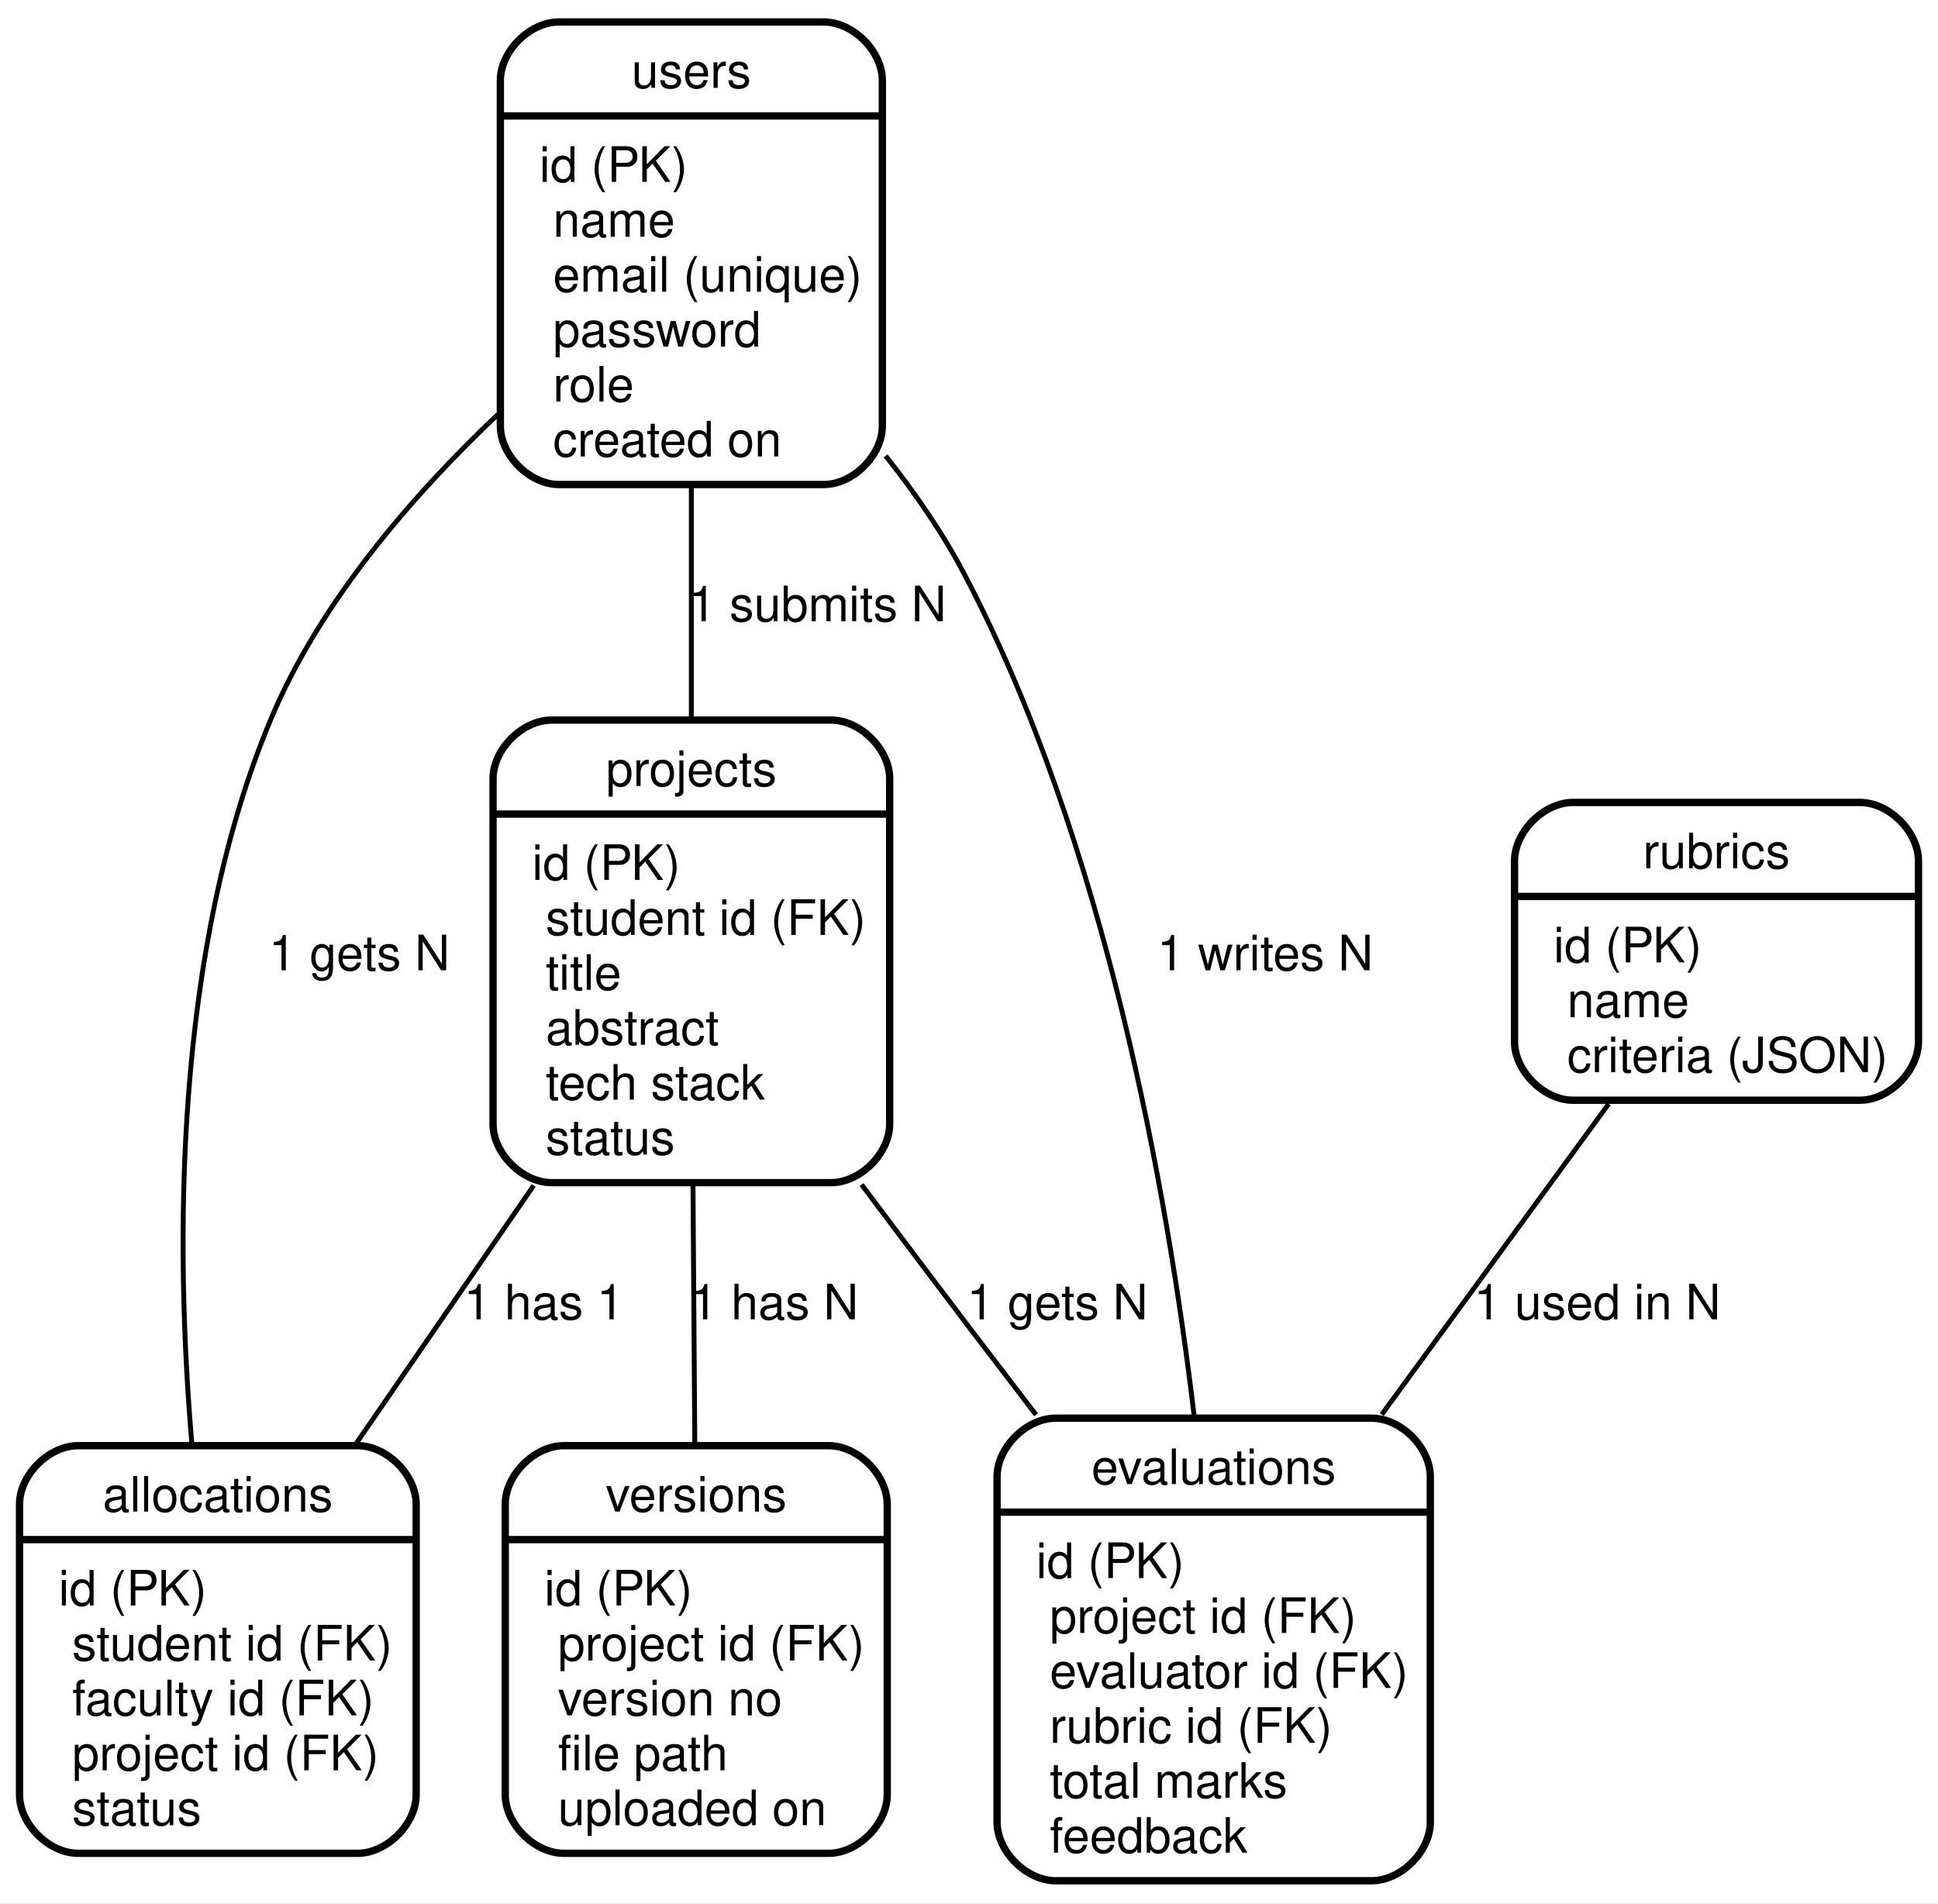
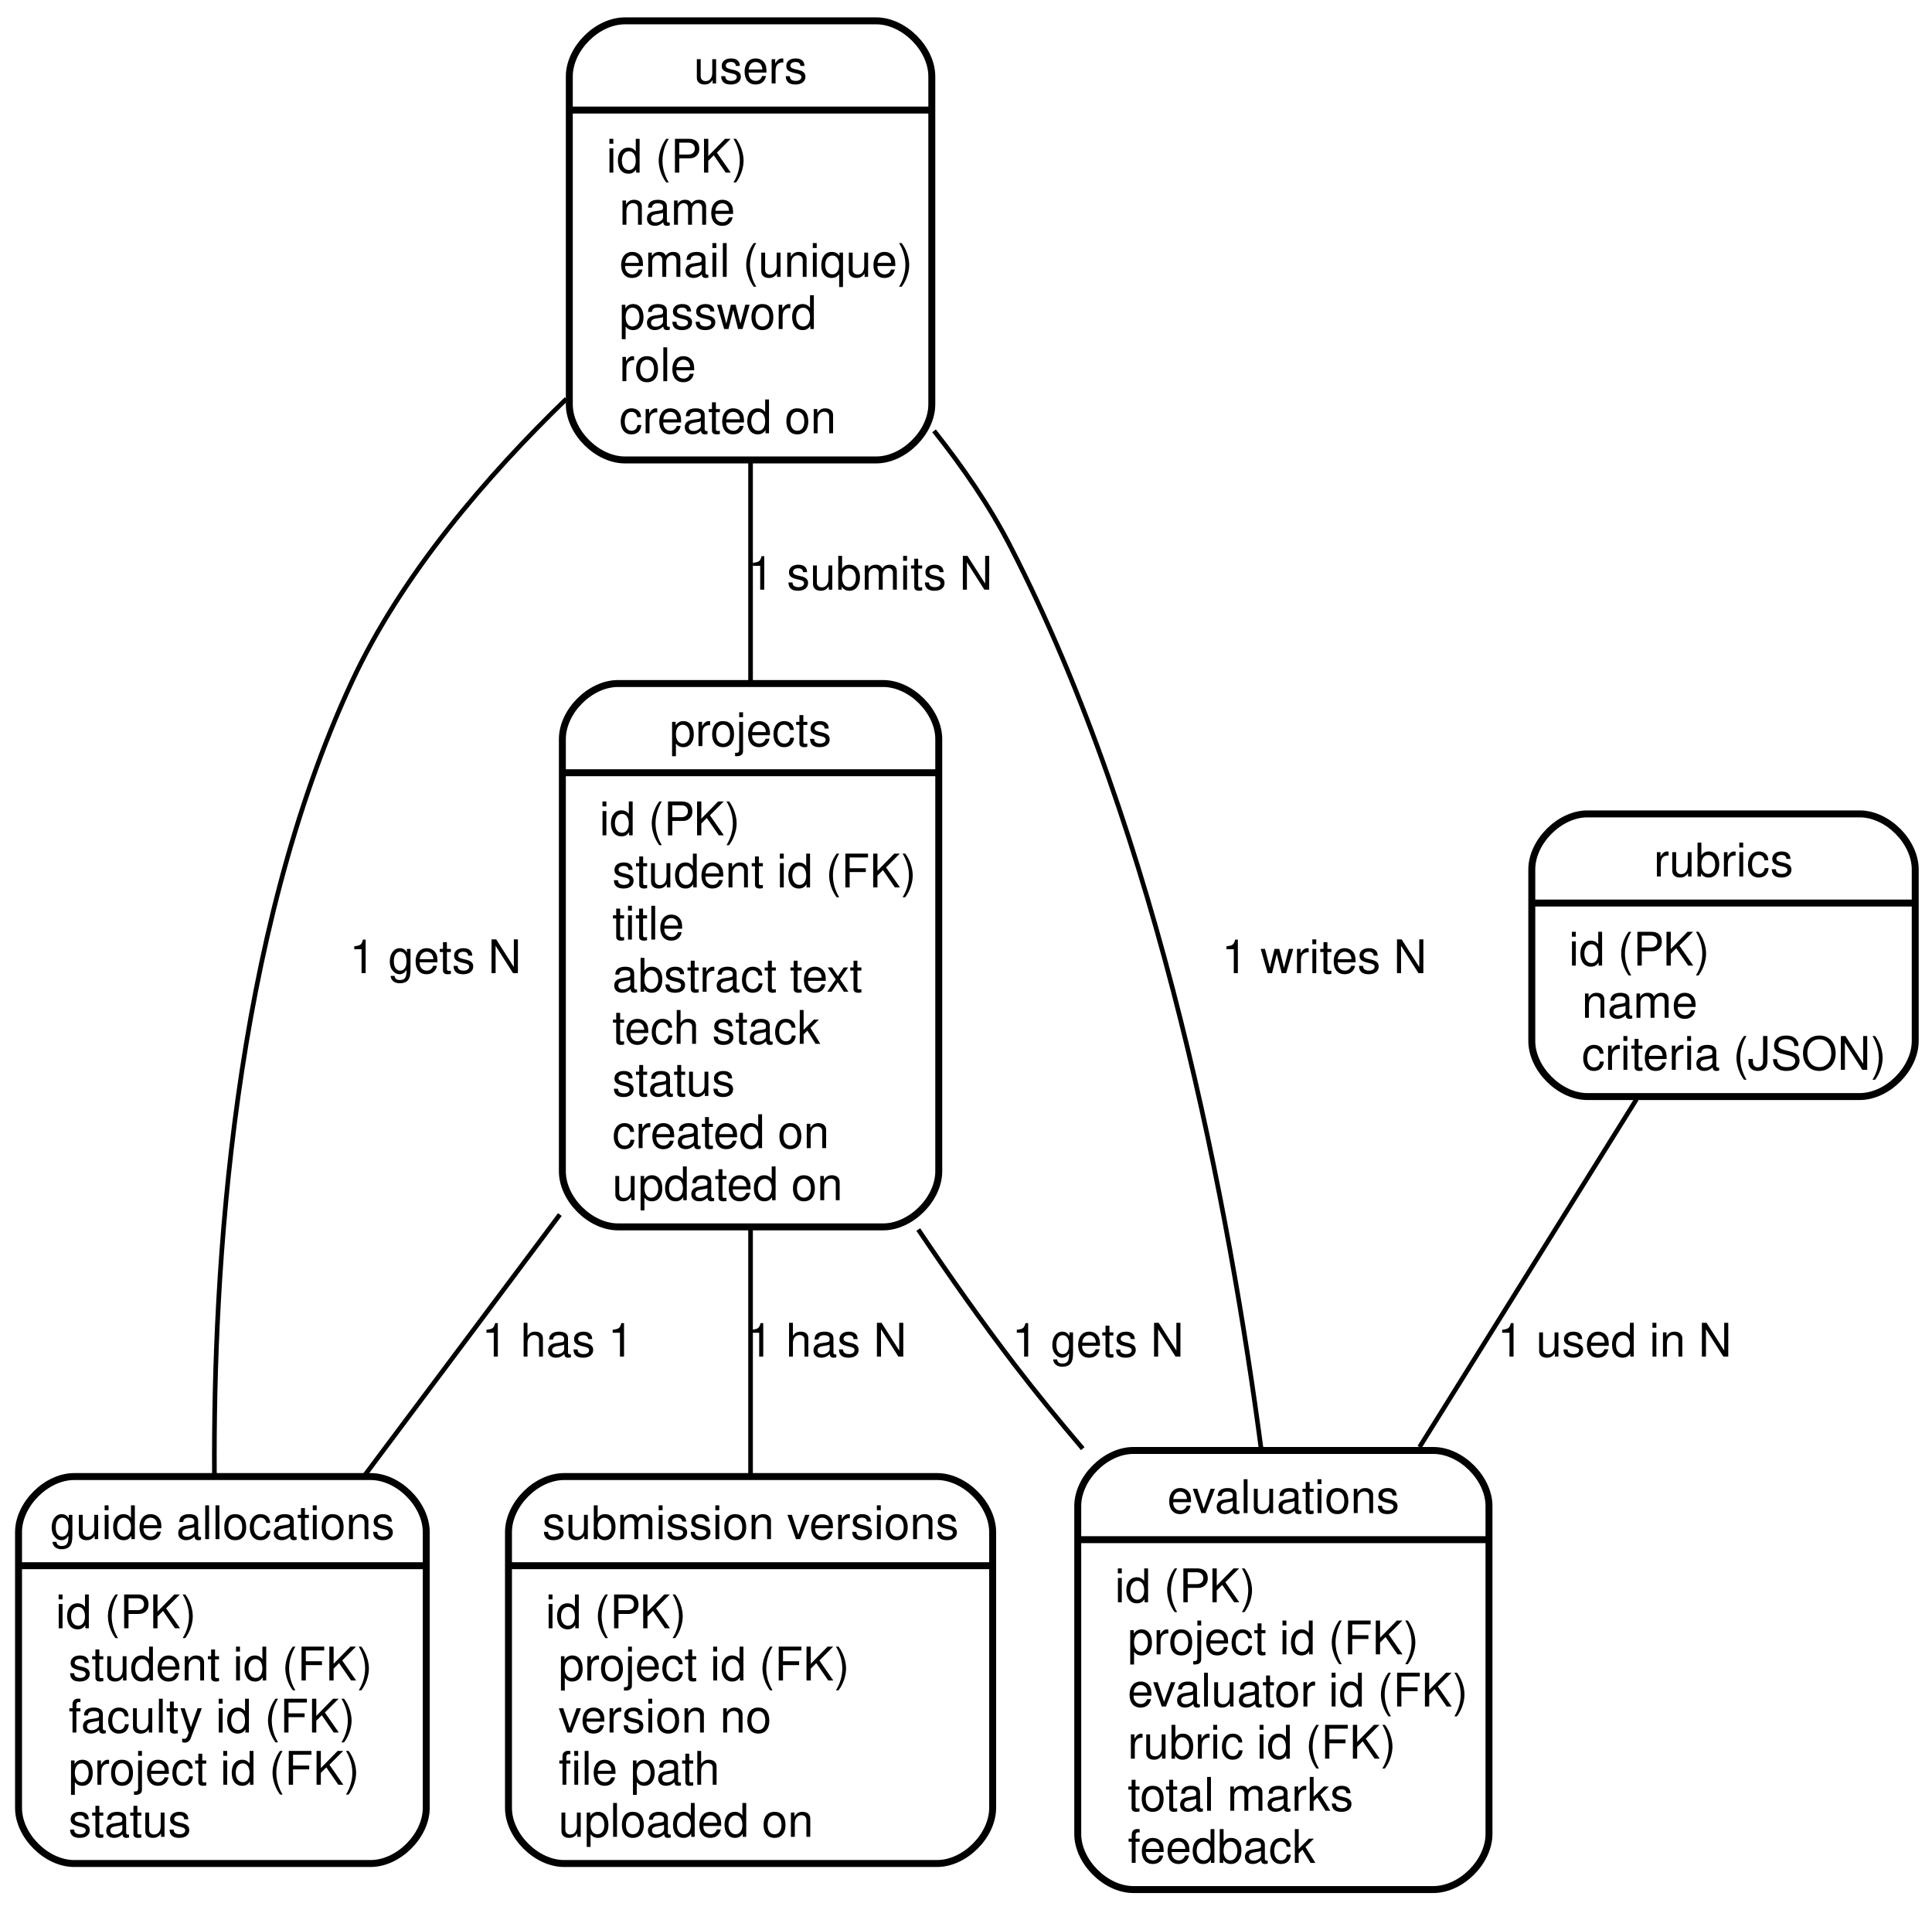
- <svg xmlns="http://www.w3.org/2000/svg" width="397pt" height="390pt" viewBox="0.00 0.00 397.00 390.00">
-   <g id="graph0" class="graph" transform="scale(1 1) rotate(0) translate(4 385.75)">
-     <polygon fill="white" stroke="none" points="-4,4 -4,-385.75 393,-385.75 393,4 -4,4" />
+ <svg xmlns="http://www.w3.org/2000/svg" width="417pt" height="412pt" viewBox="0.00 0.00 417.00 412.00">
+   <g id="graph0" class="graph" transform="scale(1 1) rotate(0) translate(4 408.25)">
+     <polygon fill="white" stroke="none" points="-4,4 -4,-408.25 413.38,-408.25 413.38,4 -4,4" />
    <g id="node1" class="node">
-       <path fill="white" stroke="black" stroke-width="1.5" d="M110.5,-286.5C110.5,-286.5 164.75,-286.5 164.75,-286.5 170.75,-286.5 176.75,-292.5 176.75,-298.5 176.75,-298.5 176.75,-369.25 176.75,-369.25 176.75,-375.25 170.75,-381.25 164.75,-381.25 164.75,-381.25 110.5,-381.25 110.5,-381.25 104.5,-381.25 98.5,-375.25 98.5,-369.25 98.5,-369.25 98.5,-298.5 98.5,-298.5 98.5,-292.5 104.5,-286.5 110.5,-286.5" />
-       <text xml:space="preserve" text-anchor="middle" x="137.62" y="-367.75" font-family="Helvetica,sans-Serif" font-size="10.00">users</text>
-       <polyline fill="none" stroke="black" stroke-width="1.5" points="98.5,-362 176.75,-362" />
-       <text xml:space="preserve" text-anchor="start" x="106.5" y="-348.5" font-family="Helvetica,sans-Serif" font-size="10.00">id (PK)</text>
-       <text xml:space="preserve" text-anchor="start" x="106.5" y="-337.25" font-family="Helvetica,sans-Serif" font-size="10.00"> name</text>
-       <text xml:space="preserve" text-anchor="start" x="106.5" y="-326" font-family="Helvetica,sans-Serif" font-size="10.00"> email (unique)</text>
-       <text xml:space="preserve" text-anchor="start" x="106.5" y="-314.75" font-family="Helvetica,sans-Serif" font-size="10.00"> password</text>
-       <text xml:space="preserve" text-anchor="start" x="106.5" y="-303.5" font-family="Helvetica,sans-Serif" font-size="10.00"> role</text>
-       <text xml:space="preserve" text-anchor="start" x="106.5" y="-292.25" font-family="Helvetica,sans-Serif" font-size="10.00"> created on</text>
+       <path fill="white" stroke="black" stroke-width="1.5" d="M130.88,-309C130.88,-309 185.12,-309 185.12,-309 191.12,-309 197.12,-315 197.12,-321 197.12,-321 197.12,-391.75 197.12,-391.75 197.12,-397.75 191.12,-403.75 185.12,-403.75 185.12,-403.75 130.88,-403.75 130.88,-403.75 124.88,-403.75 118.88,-397.75 118.88,-391.75 118.88,-391.75 118.88,-321 118.88,-321 118.88,-315 124.88,-309 130.88,-309" />
+       <text xml:space="preserve" text-anchor="middle" x="158" y="-390.25" font-family="Helvetica,sans-Serif" font-size="10.00">users</text>
+       <polyline fill="none" stroke="black" stroke-width="1.5" points="118.88,-384.5 197.12,-384.5" />
+       <text xml:space="preserve" text-anchor="start" x="126.88" y="-371" font-family="Helvetica,sans-Serif" font-size="10.00">id (PK)</text>
+       <text xml:space="preserve" text-anchor="start" x="126.88" y="-359.75" font-family="Helvetica,sans-Serif" font-size="10.00"> name</text>
+       <text xml:space="preserve" text-anchor="start" x="126.88" y="-348.5" font-family="Helvetica,sans-Serif" font-size="10.00"> email (unique)</text>
+       <text xml:space="preserve" text-anchor="start" x="126.88" y="-337.25" font-family="Helvetica,sans-Serif" font-size="10.00"> password</text>
+       <text xml:space="preserve" text-anchor="start" x="126.88" y="-326" font-family="Helvetica,sans-Serif" font-size="10.00"> role</text>
+       <text xml:space="preserve" text-anchor="start" x="126.88" y="-314.75" font-family="Helvetica,sans-Serif" font-size="10.00"> created on</text>
    </g>
    <g id="node2" class="node">
-       <path fill="white" stroke="black" stroke-width="1.5" d="M109,-143.5C109,-143.5 166.25,-143.5 166.25,-143.5 172.25,-143.5 178.25,-149.5 178.25,-155.5 178.25,-155.5 178.25,-226.25 178.25,-226.25 178.25,-232.25 172.25,-238.25 166.25,-238.25 166.25,-238.25 109,-238.25 109,-238.25 103,-238.25 97,-232.25 97,-226.25 97,-226.25 97,-155.5 97,-155.5 97,-149.5 103,-143.5 109,-143.5" />
-       <text xml:space="preserve" text-anchor="middle" x="137.62" y="-224.75" font-family="Helvetica,sans-Serif" font-size="10.00">projects</text>
-       <polyline fill="none" stroke="black" stroke-width="1.5" points="97,-219 178.25,-219" />
-       <text xml:space="preserve" text-anchor="start" x="105" y="-205.5" font-family="Helvetica,sans-Serif" font-size="10.00">id (PK)</text>
-       <text xml:space="preserve" text-anchor="start" x="105" y="-194.25" font-family="Helvetica,sans-Serif" font-size="10.00"> student id (FK)</text>
-       <text xml:space="preserve" text-anchor="start" x="105" y="-183" font-family="Helvetica,sans-Serif" font-size="10.00"> title</text>
-       <text xml:space="preserve" text-anchor="start" x="105" y="-171.75" font-family="Helvetica,sans-Serif" font-size="10.00"> abstract</text>
-       <text xml:space="preserve" text-anchor="start" x="105" y="-160.5" font-family="Helvetica,sans-Serif" font-size="10.00"> tech stack</text>
-       <text xml:space="preserve" text-anchor="start" x="105" y="-149.25" font-family="Helvetica,sans-Serif" font-size="10.00"> status</text>
+       <path fill="white" stroke="black" stroke-width="1.5" d="M129.38,-143.5C129.38,-143.5 186.62,-143.5 186.62,-143.5 192.62,-143.5 198.62,-149.5 198.62,-155.5 198.62,-155.5 198.62,-248.75 198.62,-248.75 198.62,-254.75 192.62,-260.75 186.62,-260.75 186.62,-260.75 129.38,-260.75 129.38,-260.75 123.38,-260.75 117.38,-254.75 117.38,-248.75 117.38,-248.75 117.38,-155.5 117.38,-155.5 117.38,-149.5 123.38,-143.5 129.38,-143.5" />
+       <text xml:space="preserve" text-anchor="middle" x="158" y="-247.25" font-family="Helvetica,sans-Serif" font-size="10.00">projects</text>
+       <polyline fill="none" stroke="black" stroke-width="1.5" points="117.38,-241.5 198.62,-241.5" />
+       <text xml:space="preserve" text-anchor="start" x="125.38" y="-228" font-family="Helvetica,sans-Serif" font-size="10.00">id (PK)</text>
+       <text xml:space="preserve" text-anchor="start" x="125.38" y="-216.75" font-family="Helvetica,sans-Serif" font-size="10.00"> student id (FK)</text>
+       <text xml:space="preserve" text-anchor="start" x="125.38" y="-205.5" font-family="Helvetica,sans-Serif" font-size="10.00"> title</text>
+       <text xml:space="preserve" text-anchor="start" x="125.38" y="-194.25" font-family="Helvetica,sans-Serif" font-size="10.00"> abstract text</text>
+       <text xml:space="preserve" text-anchor="start" x="125.38" y="-183" font-family="Helvetica,sans-Serif" font-size="10.00"> tech stack</text>
+       <text xml:space="preserve" text-anchor="start" x="125.38" y="-171.75" font-family="Helvetica,sans-Serif" font-size="10.00"> status</text>
+       <text xml:space="preserve" text-anchor="start" x="125.38" y="-160.5" font-family="Helvetica,sans-Serif" font-size="10.00"> created on</text>
+       <text xml:space="preserve" text-anchor="start" x="125.38" y="-149.25" font-family="Helvetica,sans-Serif" font-size="10.00"> updated on</text>
    </g>
    <g id="edge1" class="edge">
-       <path fill="none" stroke="black" d="M137.62,-285.92C137.62,-270.7 137.62,-253.83 137.62,-238.62" />
-       <text xml:space="preserve" text-anchor="middle" x="163.5" y="-258.5" font-family="Helvetica,sans-Serif" font-size="10.00">1 submits N</text>
+       <path fill="none" stroke="black" d="M158,-308.45C158,-293.6 158,-277 158,-261.45" />
+       <text xml:space="preserve" text-anchor="middle" x="183.88" y="-281" font-family="Helvetica,sans-Serif" font-size="10.00">1 submits N</text>
    </g>
    <g id="node4" class="node">
-       <path fill="white" stroke="black" stroke-width="1.5" d="M12,-6.12C12,-6.12 69.25,-6.12 69.25,-6.12 75.25,-6.12 81.25,-12.12 81.25,-18.12 81.25,-18.12 81.25,-77.62 81.25,-77.62 81.25,-83.62 75.25,-89.62 69.25,-89.62 69.25,-89.62 12,-89.62 12,-89.62 6,-89.62 0,-83.62 0,-77.62 0,-77.62 0,-18.12 0,-18.12 0,-12.12 6,-6.12 12,-6.12" />
-       <text xml:space="preserve" text-anchor="middle" x="40.62" y="-76.12" font-family="Helvetica,sans-Serif" font-size="10.00">allocations</text>
-       <polyline fill="none" stroke="black" stroke-width="1.5" points="0,-70.38 81.25,-70.38" />
+       <path fill="white" stroke="black" stroke-width="1.5" d="M12,-6.12C12,-6.12 76,-6.12 76,-6.12 82,-6.12 88,-12.12 88,-18.12 88,-18.12 88,-77.62 88,-77.62 88,-83.62 82,-89.62 76,-89.62 76,-89.62 12,-89.62 12,-89.62 6,-89.62 0,-83.62 0,-77.62 0,-77.62 0,-18.12 0,-18.12 0,-12.12 6,-6.12 12,-6.12" />
+       <text xml:space="preserve" text-anchor="middle" x="44" y="-76.12" font-family="Helvetica,sans-Serif" font-size="10.00">guide allocations</text>
+       <polyline fill="none" stroke="black" stroke-width="1.5" points="0,-70.38 88,-70.38" />
      <text xml:space="preserve" text-anchor="start" x="8" y="-56.88" font-family="Helvetica,sans-Serif" font-size="10.00">id (PK)</text>
      <text xml:space="preserve" text-anchor="start" x="8" y="-45.62" font-family="Helvetica,sans-Serif" font-size="10.00"> student id (FK)</text>
      <text xml:space="preserve" text-anchor="start" x="8" y="-34.38" font-family="Helvetica,sans-Serif" font-size="10.00"> faculty id (FK)</text>
      <text xml:space="preserve" text-anchor="start" x="8" y="-23.12" font-family="Helvetica,sans-Serif" font-size="10.00"> project id (FK)</text>
      <text xml:space="preserve" text-anchor="start" x="8" y="-11.88" font-family="Helvetica,sans-Serif" font-size="10.00"> status</text>
    </g>
    <g id="edge3" class="edge">
-       <path fill="none" stroke="black" d="M98,-300.87C80.52,-284.32 61.69,-262.61 51.62,-238.75 31.42,-190.83 31.91,-130 35.28,-90.29" />
-       <text xml:space="preserve" text-anchor="middle" x="69.62" y="-187" font-family="Helvetica,sans-Serif" font-size="10.00">1 gets N</text>
+       <path fill="none" stroke="black" d="M118.25,-322.17C101.19,-305.66 82.74,-284.33 72,-261.25 46.26,-205.96 42.01,-134.35 42.28,-90.02" />
+       <text xml:space="preserve" text-anchor="middle" x="90" y="-198.25" font-family="Helvetica,sans-Serif" font-size="10.00">1 gets N</text>
    </g>
    <g id="node5" class="node">
-       <path fill="white" stroke="black" stroke-width="1.5" d="M212.25,-0.5C212.25,-0.5 277,-0.5 277,-0.5 283,-0.5 289,-6.5 289,-12.5 289,-12.5 289,-83.25 289,-83.25 289,-89.25 283,-95.25 277,-95.25 277,-95.25 212.25,-95.25 212.25,-95.25 206.25,-95.25 200.25,-89.25 200.25,-83.25 200.25,-83.25 200.25,-12.5 200.25,-12.5 200.25,-6.5 206.25,-0.5 212.25,-0.5" />
-       <text xml:space="preserve" text-anchor="middle" x="244.62" y="-81.75" font-family="Helvetica,sans-Serif" font-size="10.00">evaluations</text>
-       <polyline fill="none" stroke="black" stroke-width="1.5" points="200.25,-76 289,-76" />
-       <text xml:space="preserve" text-anchor="start" x="208.25" y="-62.5" font-family="Helvetica,sans-Serif" font-size="10.00">id (PK)</text>
-       <text xml:space="preserve" text-anchor="start" x="208.25" y="-51.25" font-family="Helvetica,sans-Serif" font-size="10.00"> project id (FK)</text>
-       <text xml:space="preserve" text-anchor="start" x="208.25" y="-40" font-family="Helvetica,sans-Serif" font-size="10.00"> evaluator id (FK)</text>
-       <text xml:space="preserve" text-anchor="start" x="208.25" y="-28.75" font-family="Helvetica,sans-Serif" font-size="10.00"> rubric id (FK)</text>
-       <text xml:space="preserve" text-anchor="start" x="208.25" y="-17.5" font-family="Helvetica,sans-Serif" font-size="10.00"> total marks</text>
-       <text xml:space="preserve" text-anchor="start" x="208.25" y="-6.25" font-family="Helvetica,sans-Serif" font-size="10.00"> feedback</text>
+       <path fill="white" stroke="black" stroke-width="1.5" d="M240.62,-0.5C240.62,-0.5 305.38,-0.5 305.38,-0.5 311.38,-0.5 317.38,-6.5 317.38,-12.5 317.38,-12.5 317.38,-83.25 317.38,-83.25 317.38,-89.25 311.38,-95.25 305.38,-95.25 305.38,-95.25 240.62,-95.25 240.62,-95.25 234.62,-95.25 228.62,-89.25 228.62,-83.25 228.62,-83.25 228.62,-12.5 228.62,-12.5 228.62,-6.5 234.62,-0.5 240.62,-0.5" />
+       <text xml:space="preserve" text-anchor="middle" x="273" y="-81.75" font-family="Helvetica,sans-Serif" font-size="10.00">evaluations</text>
+       <polyline fill="none" stroke="black" stroke-width="1.5" points="228.62,-76 317.38,-76" />
+       <text xml:space="preserve" text-anchor="start" x="236.62" y="-62.5" font-family="Helvetica,sans-Serif" font-size="10.00">id (PK)</text>
+       <text xml:space="preserve" text-anchor="start" x="236.62" y="-51.25" font-family="Helvetica,sans-Serif" font-size="10.00"> project id (FK)</text>
+       <text xml:space="preserve" text-anchor="start" x="236.62" y="-40" font-family="Helvetica,sans-Serif" font-size="10.00"> evaluator id (FK)</text>
+       <text xml:space="preserve" text-anchor="start" x="236.62" y="-28.75" font-family="Helvetica,sans-Serif" font-size="10.00"> rubric id (FK)</text>
+       <text xml:space="preserve" text-anchor="start" x="236.62" y="-17.5" font-family="Helvetica,sans-Serif" font-size="10.00"> total marks</text>
+       <text xml:space="preserve" text-anchor="start" x="236.62" y="-6.25" font-family="Helvetica,sans-Serif" font-size="10.00"> feedback</text>
    </g>
    <g id="edge7" class="edge">
-       <path fill="none" stroke="black" d="M177.42,-292.37C183.5,-284.71 189.21,-276.43 193.62,-268 222.45,-212.99 235.14,-141.78 240.62,-95.72" />
-       <text xml:space="preserve" text-anchor="middle" x="255.18" y="-187" font-family="Helvetica,sans-Serif" font-size="10.00">1 writes N</text>
+       <path fill="none" stroke="black" d="M197.6,-315.28C203.78,-307.51 209.57,-299.1 214,-290.5 246.44,-227.55 261.53,-146.09 268.19,-95.67" />
+       <text xml:space="preserve" text-anchor="middle" x="281.84" y="-198.25" font-family="Helvetica,sans-Serif" font-size="10.00">1 writes N</text>
    </g>
    <g id="node3" class="node">
-       <path fill="white" stroke="black" stroke-width="1.5" d="M111.5,-6.12C111.5,-6.12 165.75,-6.12 165.75,-6.12 171.75,-6.12 177.75,-12.12 177.75,-18.12 177.75,-18.12 177.75,-77.62 177.75,-77.62 177.75,-83.62 171.75,-89.62 165.75,-89.62 165.75,-89.62 111.5,-89.62 111.5,-89.62 105.5,-89.62 99.5,-83.62 99.5,-77.62 99.5,-77.62 99.5,-18.12 99.5,-18.12 99.5,-12.12 105.5,-6.12 111.5,-6.12" />
-       <text xml:space="preserve" text-anchor="middle" x="138.62" y="-76.12" font-family="Helvetica,sans-Serif" font-size="10.00">versions</text>
-       <polyline fill="none" stroke="black" stroke-width="1.5" points="99.5,-70.38 177.75,-70.38" />
-       <text xml:space="preserve" text-anchor="start" x="107.5" y="-56.88" font-family="Helvetica,sans-Serif" font-size="10.00">id (PK)</text>
-       <text xml:space="preserve" text-anchor="start" x="107.5" y="-45.62" font-family="Helvetica,sans-Serif" font-size="10.00"> project id (FK)</text>
-       <text xml:space="preserve" text-anchor="start" x="107.5" y="-34.38" font-family="Helvetica,sans-Serif" font-size="10.00"> version no</text>
-       <text xml:space="preserve" text-anchor="start" x="107.5" y="-23.12" font-family="Helvetica,sans-Serif" font-size="10.00"> file path</text>
-       <text xml:space="preserve" text-anchor="start" x="107.5" y="-11.88" font-family="Helvetica,sans-Serif" font-size="10.00"> uploaded on</text>
+       <path fill="white" stroke="black" stroke-width="1.5" d="M117.75,-6.12C117.75,-6.12 198.25,-6.12 198.25,-6.12 204.25,-6.12 210.25,-12.12 210.25,-18.12 210.25,-18.12 210.25,-77.62 210.25,-77.62 210.25,-83.62 204.25,-89.62 198.25,-89.62 198.25,-89.62 117.75,-89.62 117.75,-89.62 111.75,-89.62 105.75,-83.62 105.75,-77.62 105.75,-77.62 105.75,-18.12 105.75,-18.12 105.75,-12.12 111.75,-6.12 117.75,-6.12" />
+       <text xml:space="preserve" text-anchor="middle" x="158" y="-76.12" font-family="Helvetica,sans-Serif" font-size="10.00">submission versions</text>
+       <polyline fill="none" stroke="black" stroke-width="1.5" points="105.75,-70.38 210.25,-70.38" />
+       <text xml:space="preserve" text-anchor="start" x="113.75" y="-56.88" font-family="Helvetica,sans-Serif" font-size="10.00">id (PK)</text>
+       <text xml:space="preserve" text-anchor="start" x="113.75" y="-45.62" font-family="Helvetica,sans-Serif" font-size="10.00"> project id (FK)</text>
+       <text xml:space="preserve" text-anchor="start" x="113.75" y="-34.38" font-family="Helvetica,sans-Serif" font-size="10.00"> version no</text>
+       <text xml:space="preserve" text-anchor="start" x="113.75" y="-23.12" font-family="Helvetica,sans-Serif" font-size="10.00"> file path</text>
+       <text xml:space="preserve" text-anchor="start" x="113.75" y="-11.88" font-family="Helvetica,sans-Serif" font-size="10.00"> uploaded on</text>
    </g>
    <g id="edge2" class="edge">
-       <path fill="none" stroke="black" d="M137.96,-142.92C138.08,-125.78 138.22,-106.54 138.33,-89.95" />
-       <text xml:space="preserve" text-anchor="middle" x="154.65" y="-115.5" font-family="Helvetica,sans-Serif" font-size="10.00">1 has N</text>
+       <path fill="none" stroke="black" d="M158,-143.13C158,-125.48 158,-106.46 158,-90.15" />
+       <text xml:space="preserve" text-anchor="middle" x="174.5" y="-115.5" font-family="Helvetica,sans-Serif" font-size="10.00">1 has N</text>
    </g>
    <g id="edge4" class="edge">
-       <path fill="none" stroke="black" d="M105.33,-142.92C93.53,-125.78 80.29,-106.54 68.88,-89.95" />
-       <text xml:space="preserve" text-anchor="middle" x="107.41" y="-115.5" font-family="Helvetica,sans-Serif" font-size="10.00">1 has 1</text>
+       <path fill="none" stroke="black" d="M116.84,-146.16C102.94,-127.59 87.67,-107.2 74.72,-89.9" />
+       <text xml:space="preserve" text-anchor="middle" x="116.38" y="-115.5" font-family="Helvetica,sans-Serif" font-size="10.00">1 has 1</text>
    </g>
    <g id="edge5" class="edge">
-       <path fill="none" stroke="black" d="M172.49,-143.1C179.78,-133.38 187.43,-123.22 194.62,-113.75 199.01,-107.98 203.64,-101.93 208.23,-95.94" />
-       <text xml:space="preserve" text-anchor="middle" x="212.62" y="-115.5" font-family="Helvetica,sans-Serif" font-size="10.00">1 gets N</text>
+       <path fill="none" stroke="black" d="M194.2,-142.93C200.86,-133.01 207.95,-122.95 215,-113.75 219.59,-107.75 224.61,-101.62 229.7,-95.64" />
+       <text xml:space="preserve" text-anchor="middle" x="233" y="-115.5" font-family="Helvetica,sans-Serif" font-size="10.00">1 gets N</text>
    </g>
    <g id="node6" class="node">
-       <path fill="white" stroke="black" stroke-width="1.5" d="M318.25,-160.38C318.25,-160.38 377,-160.38 377,-160.38 383,-160.38 389,-166.38 389,-172.38 389,-172.38 389,-209.38 389,-209.38 389,-215.38 383,-221.38 377,-221.38 377,-221.38 318.25,-221.38 318.25,-221.38 312.25,-221.38 306.25,-215.38 306.25,-209.38 306.25,-209.38 306.25,-172.38 306.25,-172.38 306.25,-166.38 312.25,-160.38 318.25,-160.38" />
-       <text xml:space="preserve" text-anchor="middle" x="347.62" y="-207.88" font-family="Helvetica,sans-Serif" font-size="10.00">rubrics</text>
-       <polyline fill="none" stroke="black" stroke-width="1.5" points="306.25,-202.12 389,-202.12" />
-       <text xml:space="preserve" text-anchor="start" x="314.25" y="-188.62" font-family="Helvetica,sans-Serif" font-size="10.00">id (PK)</text>
-       <text xml:space="preserve" text-anchor="start" x="314.25" y="-177.38" font-family="Helvetica,sans-Serif" font-size="10.00"> name</text>
-       <text xml:space="preserve" text-anchor="start" x="314.25" y="-166.12" font-family="Helvetica,sans-Serif" font-size="10.00"> criteria (JSON)</text>
+       <path fill="white" stroke="black" stroke-width="1.5" d="M338.62,-171.62C338.62,-171.62 397.38,-171.62 397.38,-171.62 403.38,-171.62 409.38,-177.62 409.38,-183.62 409.38,-183.62 409.38,-220.62 409.38,-220.62 409.38,-226.62 403.38,-232.62 397.38,-232.62 397.38,-232.62 338.62,-232.62 338.62,-232.62 332.62,-232.62 326.62,-226.62 326.62,-220.62 326.62,-220.62 326.62,-183.62 326.62,-183.62 326.62,-177.62 332.62,-171.62 338.62,-171.62" />
+       <text xml:space="preserve" text-anchor="middle" x="368" y="-219.12" font-family="Helvetica,sans-Serif" font-size="10.00">rubrics</text>
+       <polyline fill="none" stroke="black" stroke-width="1.5" points="326.62,-213.38 409.38,-213.38" />
+       <text xml:space="preserve" text-anchor="start" x="334.62" y="-199.88" font-family="Helvetica,sans-Serif" font-size="10.00">id (PK)</text>
+       <text xml:space="preserve" text-anchor="start" x="334.62" y="-188.62" font-family="Helvetica,sans-Serif" font-size="10.00"> name</text>
+       <text xml:space="preserve" text-anchor="start" x="334.62" y="-177.38" font-family="Helvetica,sans-Serif" font-size="10.00"> criteria (JSON)</text>
    </g>
    <g id="edge6" class="edge">
-       <path fill="none" stroke="black" d="M325.53,-159.63C311.99,-141.1 294.38,-116.99 279.05,-96" />
-       <text xml:space="preserve" text-anchor="middle" x="323.21" y="-115.5" font-family="Helvetica,sans-Serif" font-size="10.00">1 used in N</text>
+       <path fill="none" stroke="black" d="M349.23,-171.05C335.87,-149.64 317.66,-120.45 302.39,-95.98" />
+       <text xml:space="preserve" text-anchor="middle" x="344.5" y="-115.5" font-family="Helvetica,sans-Serif" font-size="10.00">1 used in N</text>
    </g>
  </g>
</svg>
